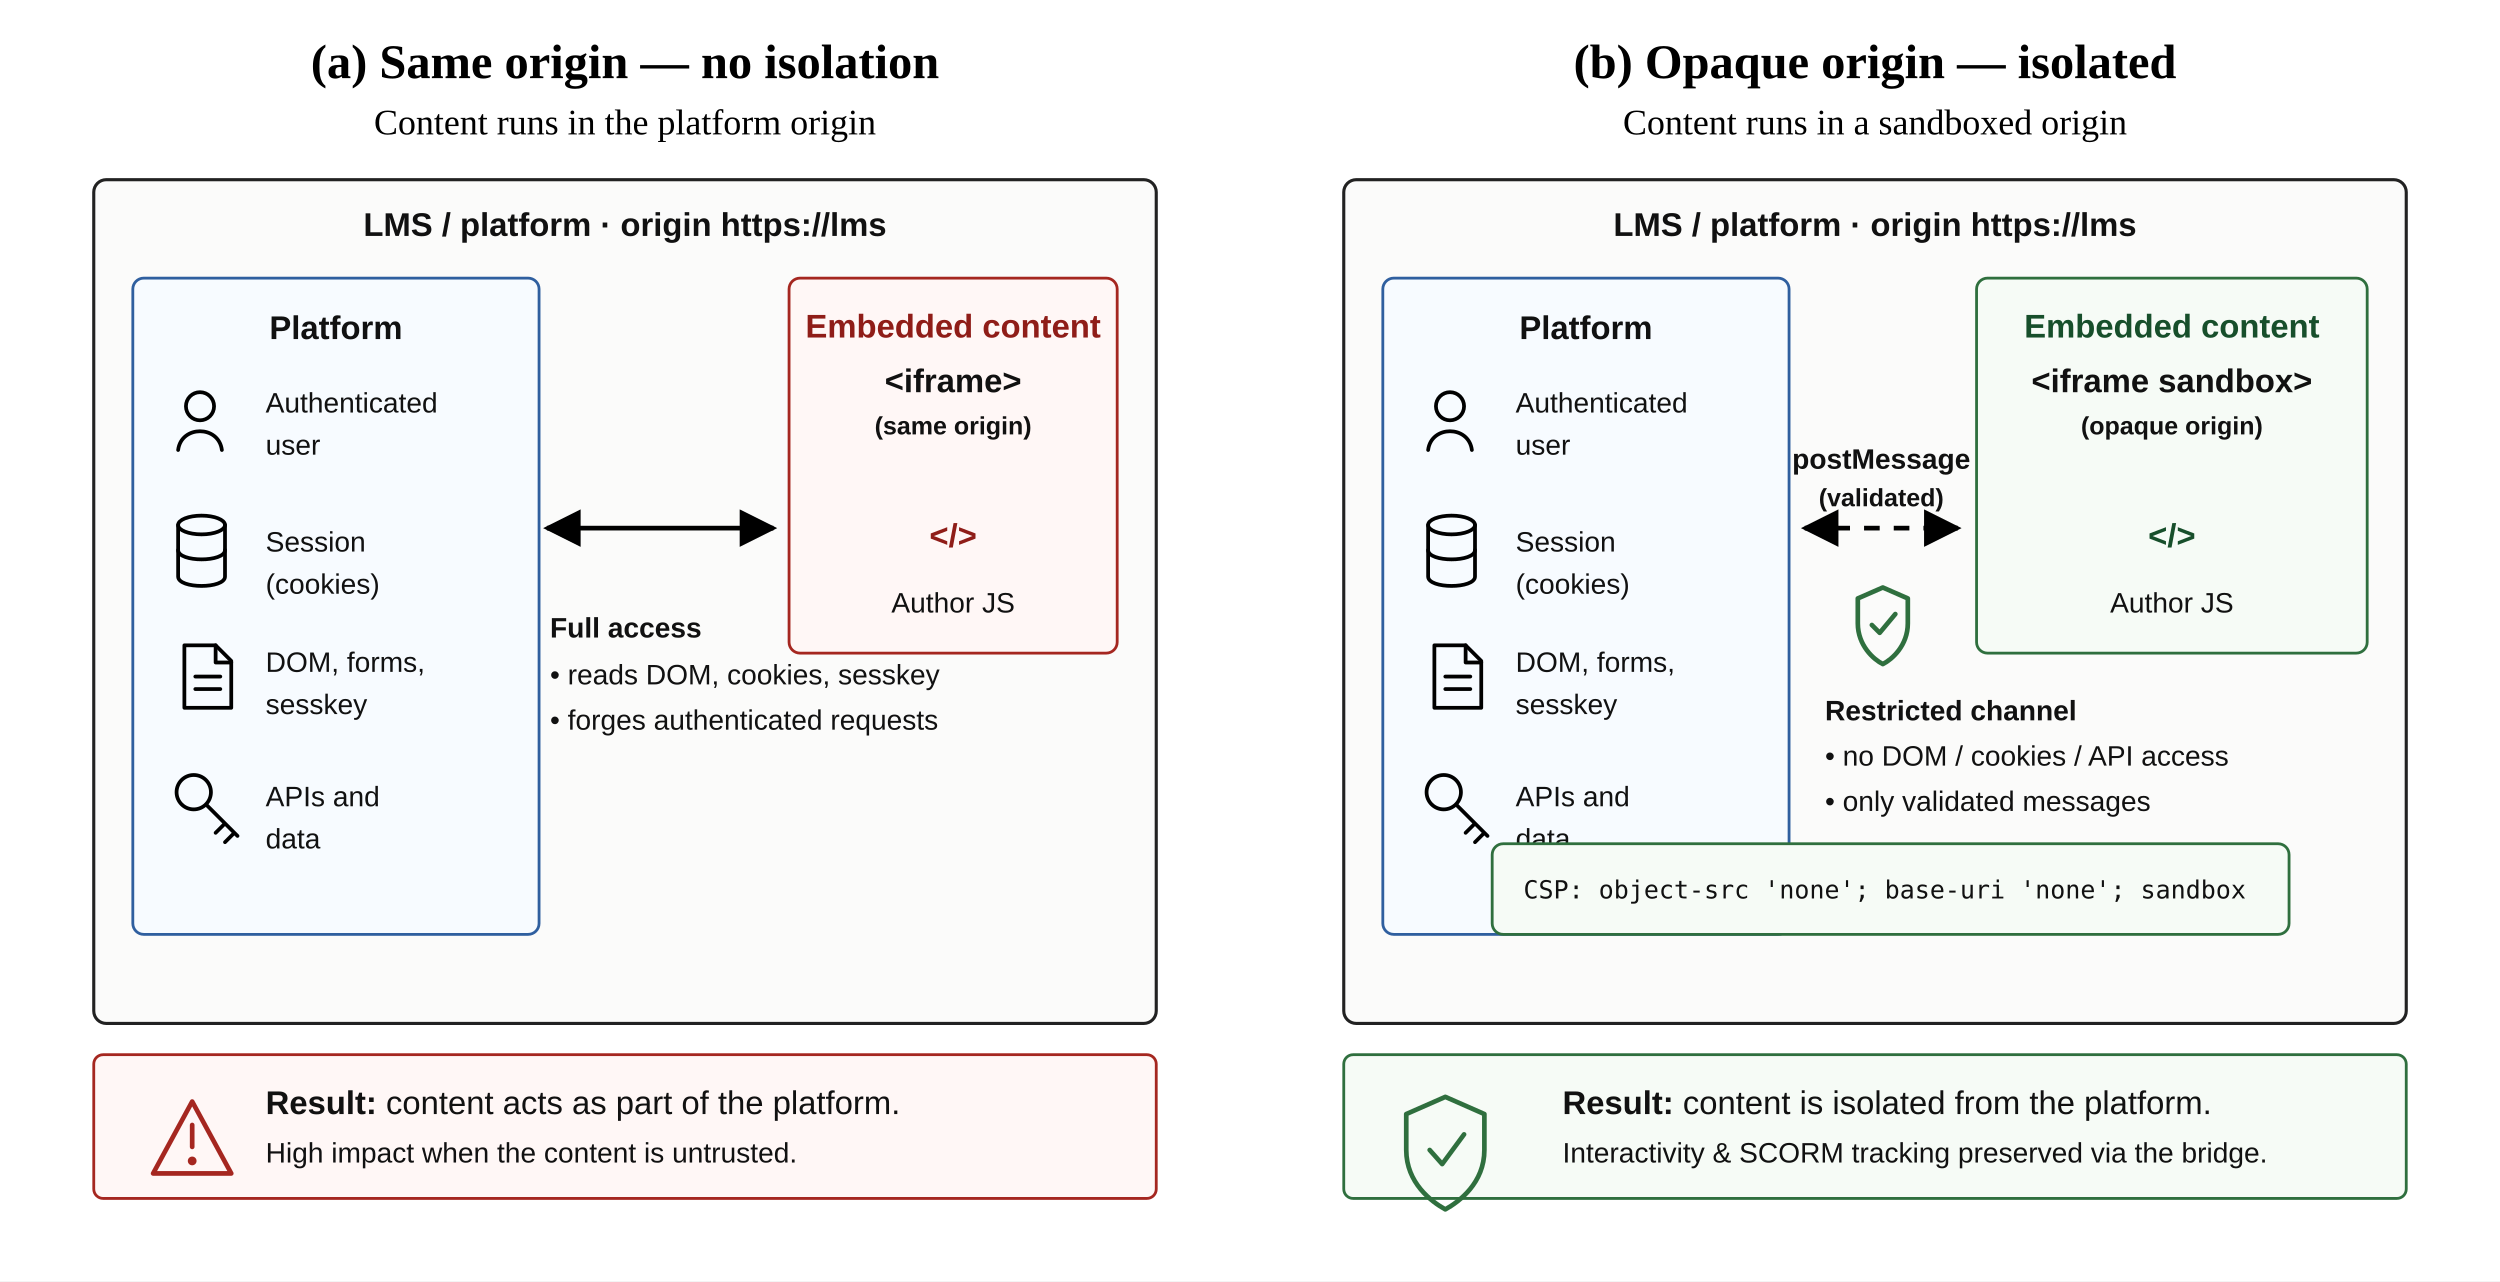
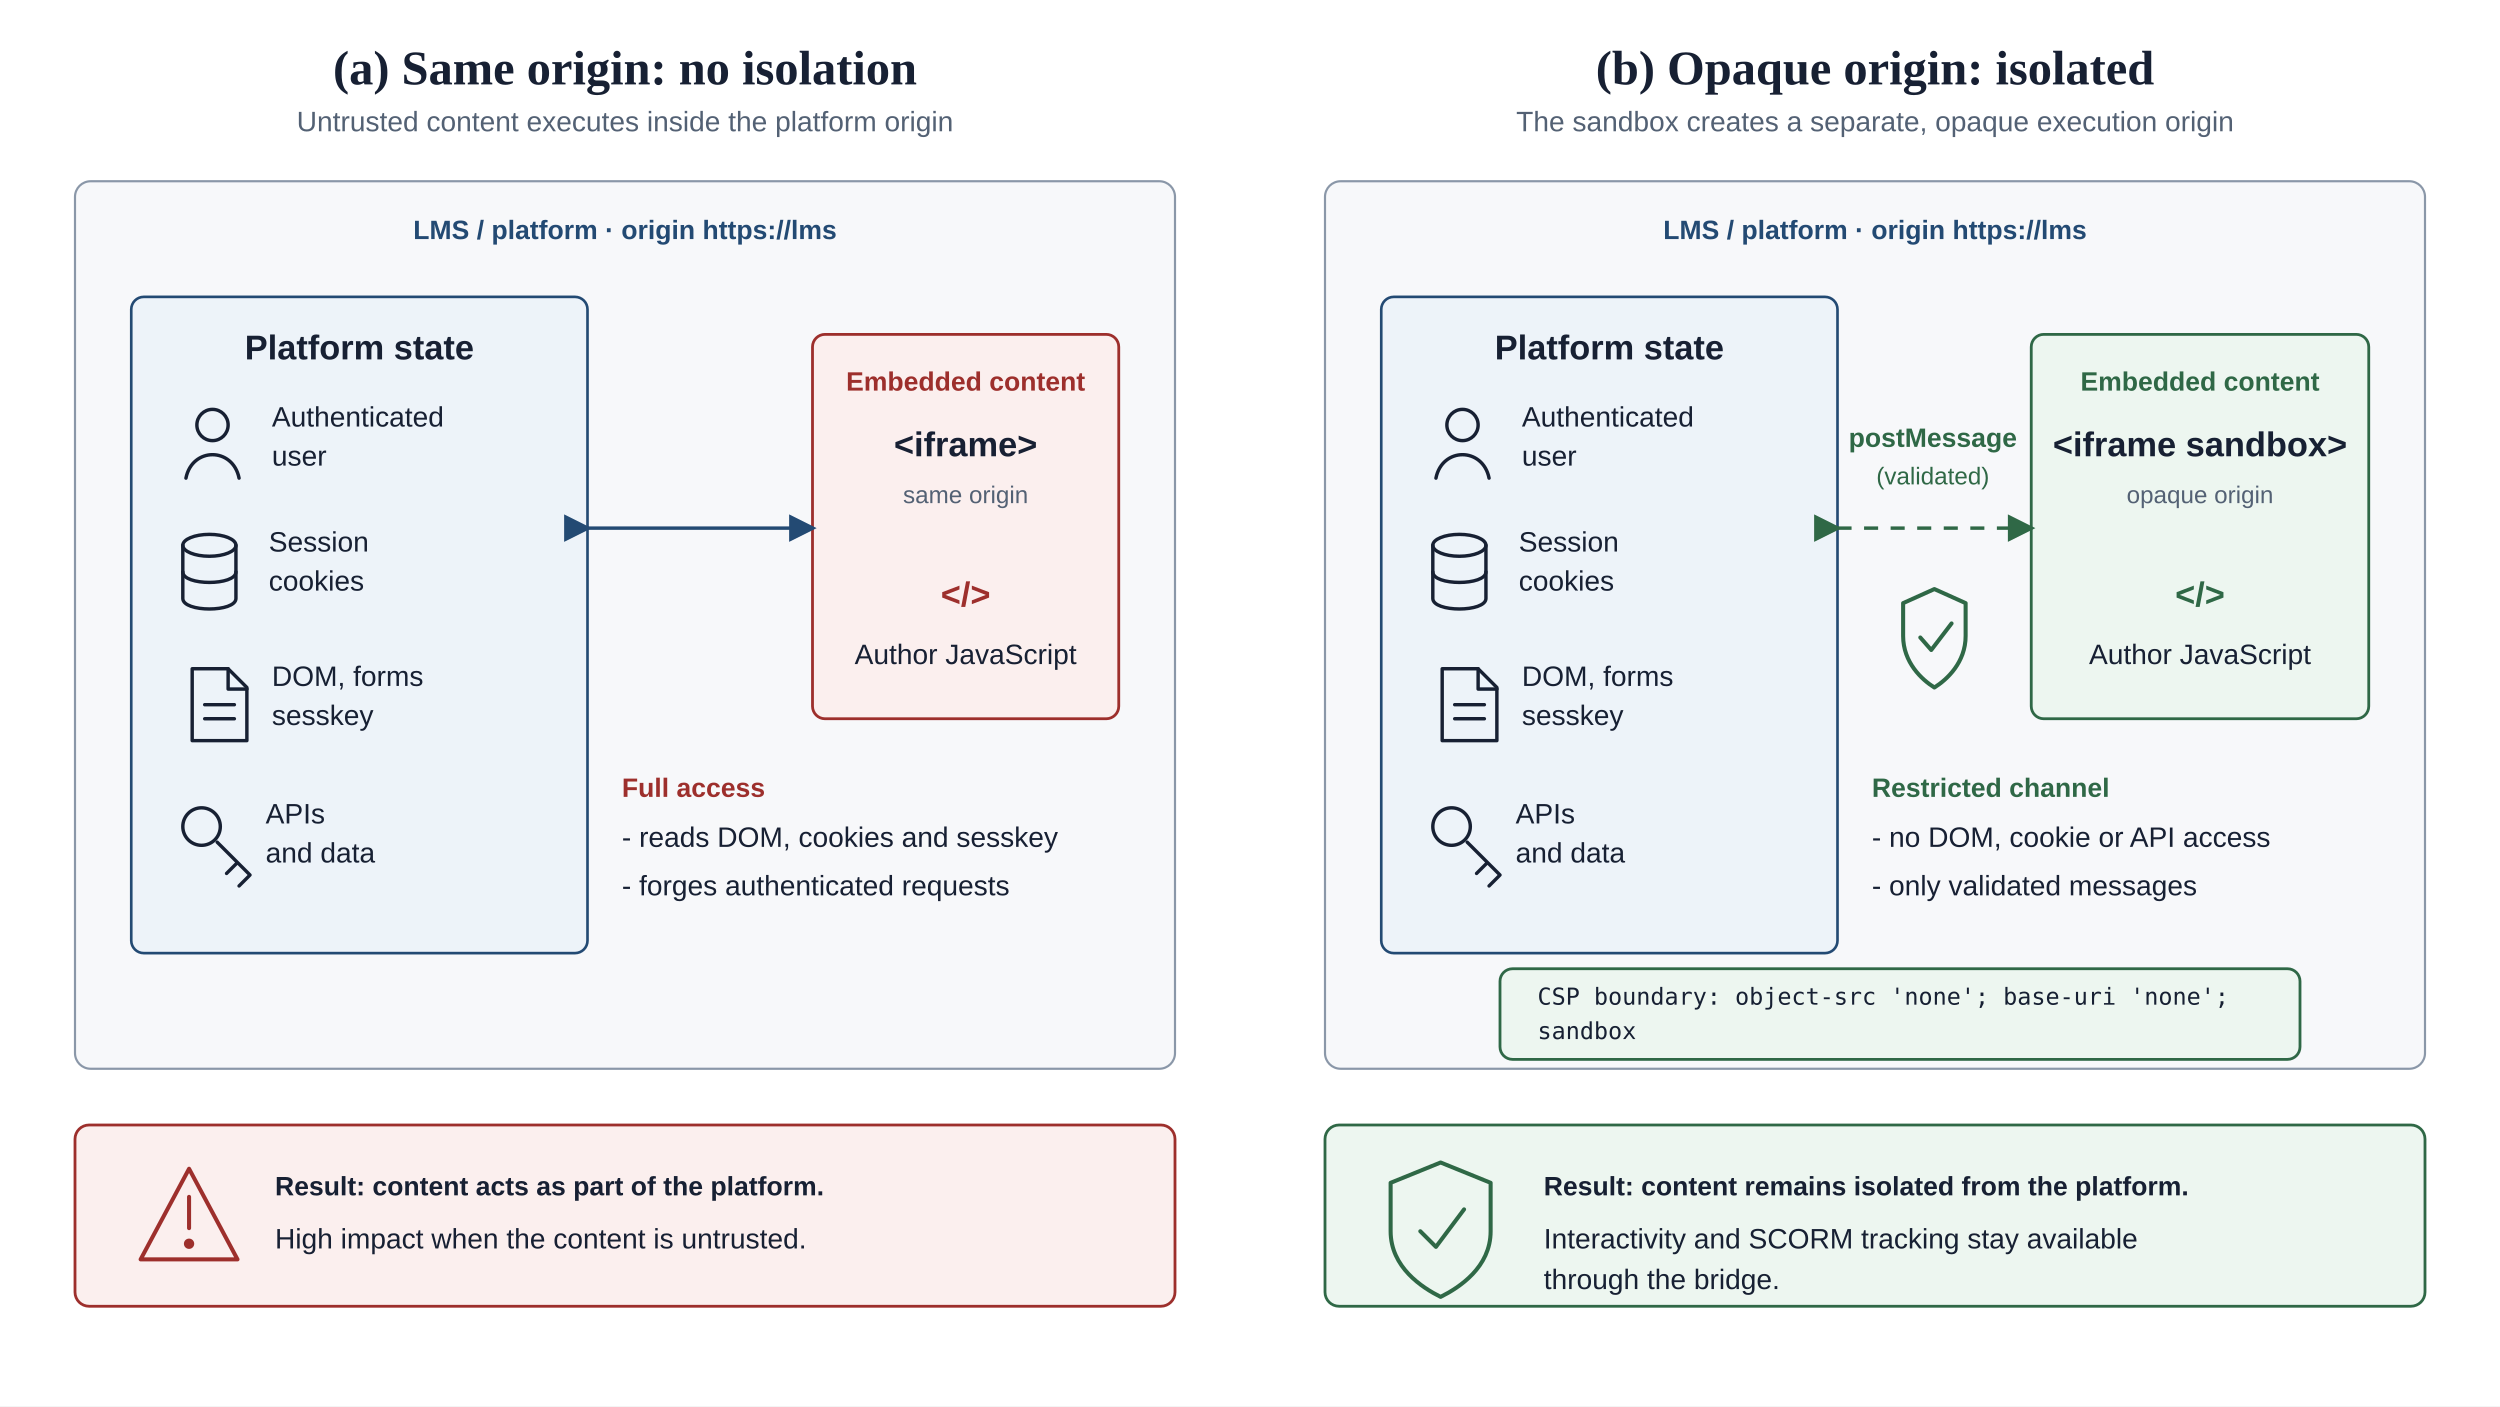
- <svg xmlns="http://www.w3.org/2000/svg" viewBox="0 0 1600 820" role="img" aria-labelledby="t d">
+ <svg xmlns="http://www.w3.org/2000/svg" viewBox="0 0 1600 900" role="img" aria-labelledby="title desc">
  <defs>
    <style>
      .bg{fill:#fff}
-       .panel{fill:#fbfbfa;stroke:#222;stroke-width:2}
-       .platform{fill:#f7fbff;stroke:#2f5f9f;stroke-width:1.8}
-       .danger{fill:#fff7f6;stroke:#a52720;stroke-width:1.8}
-       .safe{fill:#f6fbf6;stroke:#2f6f3e;stroke-width:1.8}
-       .title{font-family:Georgia,'Times New Roman',serif;font-size:31px;font-weight:700;fill:#000}
-       .subtitle{font-family:Georgia,'Times New Roman',serif;font-size:23px;fill:#000}
-       .label{font-family:Arial,Helvetica,sans-serif;font-size:21px;font-weight:700;fill:#111}
-       .text{font-family:Arial,Helvetica,sans-serif;font-size:18px;fill:#111}
-       .small{font-family:Arial,Helvetica,sans-serif;font-size:16px;fill:#111}
-       .mono{font-family:Consolas,Menlo,monospace;font-size:16px;fill:#111}
-       .danger-text{fill:#8f1d18}.safe-text{fill:#174f2b}
-       .arrow{stroke:#000;stroke-width:3;fill:none}
-       .arrow-dashed{stroke:#000;stroke-width:3;fill:none;stroke-dasharray:10 9}
-       .icon-stroke{fill:none;stroke:#000;stroke-width:2.4;stroke-linecap:round;stroke-linejoin:round}
-       .safe-icon{fill:none;stroke:#2f6f3e;stroke-width:3;stroke-linecap:round;stroke-linejoin:round}
-       .danger-icon{fill:none;stroke:#a52720;stroke-width:3;stroke-linecap:round;stroke-linejoin:round}
+       .frame{fill:#ffffff;stroke:#8a97a8;stroke-width:1.6}
+       .panel{fill:#f7f8fa;stroke:#8a97a8;stroke-width:1.4}
+       .lms{fill:#edf3f9;stroke:#234a73;stroke-width:1.7}
+       .risk{fill:#fbefee;stroke:#9d2f2c;stroke-width:1.8}
+       .safe{fill:#edf6f0;stroke:#2f6846;stroke-width:1.8}
+       .media{fill:#fff4e2;stroke:#9a5b16;stroke-width:1.8}
+       .ghost{fill:#f3f5f8;stroke:#8a97a8;stroke-width:1.4;stroke-dasharray:8 6}
+       .title{font-family:Georgia,'Times New Roman',serif;font-size:31px;font-weight:700;fill:#172033}
+       .subtitle{font-family:Arial,Helvetica,sans-serif;font-size:18px;fill:#536174}
+       .h{font-family:Arial,Helvetica,sans-serif;font-size:22px;font-weight:700;fill:#172033}
+       .hSmall{font-family:Arial,Helvetica,sans-serif;font-size:17px;font-weight:700;fill:#172033}
+       .text{font-family:Arial,Helvetica,sans-serif;font-size:18px;fill:#172033}
+       .small{font-family:Arial,Helvetica,sans-serif;font-size:15.5px;fill:#536174}
+       .mono{font-family:Menlo,Consolas,monospace;font-size:15px;fill:#172033}
+       .riskText{fill:#9d2f2c}
+       .safeText{fill:#2f6846}
+       .blueText{fill:#234a73}
+       .amberText{fill:#9a5b16}
+       .line{stroke:#8a97a8;stroke-width:2;fill:none}
+       .arrowBlue{stroke:#234a73;stroke-width:2.2;fill:none}
+       .arrowGreen{stroke:#2f6846;stroke-width:2.2;fill:none}
+       .arrowGray{stroke:#8a97a8;stroke-width:1.8;fill:none;stroke-dasharray:7 6}
+       .icon{fill:none;stroke:#172033;stroke-width:2.2;stroke-linecap:round;stroke-linejoin:round}
+       .iconSafe{fill:none;stroke:#2f6846;stroke-width:2.6;stroke-linecap:round;stroke-linejoin:round}
+       .iconRisk{fill:none;stroke:#9d2f2c;stroke-width:2.6;stroke-linecap:round;stroke-linejoin:round}
+       .pill{fill:#e8edf3;stroke:#c5ced8;stroke-width:1}
+       .pillText{font-family:Arial,Helvetica,sans-serif;font-size:14px;font-weight:700;fill:#172033}
    </style>
-     <marker id="aB" viewBox="0 0 10 10" refX="9" refY="5" markerWidth="8" markerHeight="8" orient="auto-start-reverse">
-       <path d="M0 0L10 5L0 10z" fill="#000" />
+     <marker id="arrowBlue" viewBox="0 0 10 10" refX="8.5" refY="5" markerWidth="8" markerHeight="8" orient="auto">
+       <path d="M0 0L10 5L0 10z" fill="#234a73" />
+     </marker>
+     <marker id="arrowGreen" viewBox="0 0 10 10" refX="8.5" refY="5" markerWidth="8" markerHeight="8" orient="auto">
+       <path d="M0 0L10 5L0 10z" fill="#2f6846" />
+     </marker>
+     <marker id="arrowGray" viewBox="0 0 10 10" refX="8.5" refY="5" markerWidth="8" markerHeight="8" orient="auto">
+       <path d="M0 0L10 5L0 10z" fill="#8a97a8" />
    </marker>
  </defs>
-   <rect class="bg" x="0" y="0" width="1600" height="820" />
-   <text class="title" x="400" y="50" text-anchor="middle">(a) Same origin — no isolation</text>
-   <text class="subtitle" x="400" y="86" text-anchor="middle">Content runs in the platform origin</text>
-   <text class="title" x="1200" y="50" text-anchor="middle">(b) Opaque origin — isolated</text>
-   <text class="subtitle" x="1200" y="86" text-anchor="middle">Content runs in a sandboxed origin</text>
-   <rect class="panel" x="60" y="115" width="680" height="540" rx="8" />
-   <rect class="panel" x="860" y="115" width="680" height="540" rx="8" />
-   <text class="label" x="400" y="151" text-anchor="middle">LMS / platform · origin https://lms</text>
-   <text class="label" x="1200" y="151" text-anchor="middle">LMS / platform · origin https://lms</text>
-   <rect class="platform" x="85" y="178" width="260" height="420" rx="7" />
-   <text class="label" x="215" y="217" text-anchor="middle">Platform</text>
-   <g transform="translate(113 250)">
-     <circle class="icon-stroke" cx="15" cy="10" r="9" />
-     <path class="icon-stroke" d="M1 38C3 22 27 22 29 38" />
+   <rect class="bg" x="0" y="0" width="1600" height="900" />
+   <text class="title" x="400" y="54" text-anchor="middle">(a) Same origin: no isolation</text>
+   <text class="subtitle" x="400" y="84" text-anchor="middle">Untrusted content executes inside the platform origin</text>
+   <text class="title" x="1200" y="54" text-anchor="middle">(b) Opaque origin: isolated</text>
+   <text class="subtitle" x="1200" y="84" text-anchor="middle">The sandbox creates a separate, opaque execution origin</text>
+   <rect class="panel" x="48" y="116" width="704" height="568" rx="10" />
+   <rect class="panel" x="848" y="116" width="704" height="568" rx="10" />
+   <text class="hSmall blueText" x="400" y="153" text-anchor="middle">LMS / platform · origin https://lms</text>
+   <text class="hSmall blueText" x="1200" y="153" text-anchor="middle">LMS / platform · origin https://lms</text>
+   <rect class="lms" x="84" y="190" width="292" height="420" rx="8" />
+   <text class="h" x="230" y="230" text-anchor="middle">Platform state</text>
+   <g transform="translate(116 258)">
+     <circle class="icon" cx="20" cy="14" r="10" />
+     <path class="icon" d="M3 48C7 28 33 28 37 48" />
+     <text class="text" x="58" y="15" text-anchor="start">Authenticated</text>
+     <text class="text" x="58" y="40" text-anchor="start">user</text>
  </g>
-   <text class="text" x="170" y="264">Authenticated</text>
-   <text class="text" x="170" y="291">user</text>
-   <g transform="translate(111 328)">
-     <ellipse class="icon-stroke" cx="18" cy="8" rx="15" ry="6" />
-     <path class="icon-stroke" d="M3 8V41C3 49 33 49 33 41V8" />
-     <path class="icon-stroke" d="M3 24C3 32 33 32 33 24" />
+   <g transform="translate(114 338)">
+     <ellipse class="icon" cx="20" cy="11" rx="17" ry="7" />
+     <path class="icon" d="M3 11V45C3 54 37 54 37 45V11" />
+     <path class="icon" d="M3 28C3 37 37 37 37 28" />
+     <text class="text" x="58" y="15" text-anchor="start">Session</text>
+     <text class="text" x="58" y="40" text-anchor="start">cookies</text>
  </g>
-   <text class="text" x="170" y="353">Session</text>
-   <text class="text" x="170" y="380">(cookies)</text>
-   <g transform="translate(114 411)">
-     <path class="icon-stroke" d="M4 2H24L34 12V42H4Z" />
-     <path class="icon-stroke" d="M24 2V13H34" />
-     <path class="icon-stroke" d="M11 22H27M11 30H27" />
+   <g transform="translate(116 424)">
+     <path class="icon" d="M7 4H30L42 16V50H7Z" />
+     <path class="icon" d="M30 4V17H42" />
+     <path class="icon" d="M15 27H34M15 36H34" />
+     <text class="text" x="58" y="15" text-anchor="start">DOM, forms</text>
+     <text class="text" x="58" y="40" text-anchor="start">sesskey</text>
  </g>
-   <text class="text" x="170" y="430">DOM, forms,</text>
-   <text class="text" x="170" y="457">sesskey</text>
-   <g transform="translate(110 493)">
-     <circle class="icon-stroke" cx="14" cy="14" r="11" />
-     <path class="icon-stroke" d="M22 22L42 42M34 34L28 40M40 40L34 46" />
+   <g transform="translate(112 512)">
+     <circle class="icon" cx="17" cy="17" r="12" />
+     <path class="icon" d="M27 27L48 48M40 40L33 47M48 48L41 55" />
+     <text class="text" x="58" y="15" text-anchor="start">APIs</text>
+     <text class="text" x="58" y="40" text-anchor="start">and data</text>
  </g>
-   <text class="text" x="170" y="516">APIs and</text>
-   <text class="text" x="170" y="543">data</text>
-   <rect class="danger" x="505" y="178" width="210" height="240" rx="7" />
-   <text class="label danger-text" x="610" y="216" text-anchor="middle">Embedded content</text>
-   <text class="label" x="610" y="251" text-anchor="middle">&lt;iframe&gt;</text>
-   <text class="small" x="610" y="278" text-anchor="middle" font-weight="700">(same origin)</text>
-   <text class="label danger-text" x="610" y="350" text-anchor="middle" font-size="48">&lt;/&gt;</text>
-   <text class="text" x="610" y="392" text-anchor="middle">Author JS</text>
-   <path class="arrow" d="M350 338H495" marker-start="url(#aB)" marker-end="url(#aB)" />
-   <text class="text" x="352" y="408" font-weight="700">Full access</text>
-   <text class="text" x="352" y="438">• reads DOM, cookies, sesskey</text>
-   <text class="text" x="352" y="467">• forges authenticated requests</text>
-   <rect class="danger" x="60" y="675" width="680" height="92" rx="6" />
-   <g transform="translate(98 705)">
-     <path class="danger-icon" d="M25 0L50 46H0Z" />
-     <path class="danger-icon" d="M25 15V29" />
-     <circle fill="#a52720" cx="25" cy="38" r="2.8" />
+   <rect class="risk" x="520" y="214" width="196" height="246" rx="8" />
+   <text class="hSmall riskText" x="618" y="250" text-anchor="middle">Embedded content</text>
+   <text class="h" x="618" y="292" text-anchor="middle">&lt;iframe&gt;</text>
+   <text class="small" x="618" y="322" text-anchor="middle">same origin</text>
+   <text class="h riskText" x="618" y="388" text-anchor="middle" font-size="42">&lt;/&gt;</text>
+   <text class="text" x="618" y="425" text-anchor="middle">Author JavaScript</text>
+   <path class="arrowBlue" d="M376 338H520" marker-start="url(#arrowBlue)" marker-end="url(#arrowBlue)" />
+   <text class="hSmall riskText" x="398" y="510">Full access</text>
+   <text class="text" x="398" y="542" text-anchor="start">- reads DOM, cookies and sesskey</text>
+   <text class="text" x="398" y="573" text-anchor="start">- forges authenticated requests</text>
+   <rect class="risk" x="48" y="720" width="704" height="116" rx="9" />
+   <g transform="translate(88 744)">
+     <path class="iconRisk" d="M33 4L64 62H2Z" />
+     <path class="iconRisk" d="M33 22V42" />
+     <circle fill="#9d2f2c" cx="33" cy="52" r="3.3" />
  </g>
-   <text class="label" x="170" y="713">Result: <tspan font-weight="400">content acts as part of the platform.</tspan>
-   </text>
-   <text class="text" x="170" y="744">High impact when the content is untrusted.</text>
-   <rect class="platform" x="885" y="178" width="260" height="420" rx="7" />
-   <text class="label" x="1015" y="217" text-anchor="middle">Platform</text>
-   <g transform="translate(913 250)">
-     <circle class="icon-stroke" cx="15" cy="10" r="9" />
-     <path class="icon-stroke" d="M1 38C3 22 27 22 29 38" />
+   <text class="hSmall" x="176" y="765">Result: content acts as part of the platform.</text>
+   <text class="text" x="176" y="799">High impact when the content is untrusted.</text>
+   <rect class="lms" x="884" y="190" width="292" height="420" rx="8" />
+   <text class="h" x="1030" y="230" text-anchor="middle">Platform state</text>
+   <g transform="translate(916 258)">
+     <circle class="icon" cx="20" cy="14" r="10" />
+     <path class="icon" d="M3 48C7 28 33 28 37 48" />
+     <text class="text" x="58" y="15" text-anchor="start">Authenticated</text>
+     <text class="text" x="58" y="40" text-anchor="start">user</text>
  </g>
-   <text class="text" x="970" y="264">Authenticated</text>
-   <text class="text" x="970" y="291">user</text>
-   <g transform="translate(911 328)">
-     <ellipse class="icon-stroke" cx="18" cy="8" rx="15" ry="6" />
-     <path class="icon-stroke" d="M3 8V41C3 49 33 49 33 41V8" />
-     <path class="icon-stroke" d="M3 24C3 32 33 32 33 24" />
+   <g transform="translate(914 338)">
+     <ellipse class="icon" cx="20" cy="11" rx="17" ry="7" />
+     <path class="icon" d="M3 11V45C3 54 37 54 37 45V11" />
+     <path class="icon" d="M3 28C3 37 37 37 37 28" />
+     <text class="text" x="58" y="15" text-anchor="start">Session</text>
+     <text class="text" x="58" y="40" text-anchor="start">cookies</text>
  </g>
-   <text class="text" x="970" y="353">Session</text>
-   <text class="text" x="970" y="380">(cookies)</text>
-   <g transform="translate(914 411)">
-     <path class="icon-stroke" d="M4 2H24L34 12V42H4Z" />
-     <path class="icon-stroke" d="M24 2V13H34" />
-     <path class="icon-stroke" d="M11 22H27M11 30H27" />
+   <g transform="translate(916 424)">
+     <path class="icon" d="M7 4H30L42 16V50H7Z" />
+     <path class="icon" d="M30 4V17H42" />
+     <path class="icon" d="M15 27H34M15 36H34" />
+     <text class="text" x="58" y="15" text-anchor="start">DOM, forms</text>
+     <text class="text" x="58" y="40" text-anchor="start">sesskey</text>
  </g>
-   <text class="text" x="970" y="430">DOM, forms,</text>
-   <text class="text" x="970" y="457">sesskey</text>
-   <g transform="translate(910 493)">
-     <circle class="icon-stroke" cx="14" cy="14" r="11" />
-     <path class="icon-stroke" d="M22 22L42 42M34 34L28 40M40 40L34 46" />
+   <g transform="translate(912 512)">
+     <circle class="icon" cx="17" cy="17" r="12" />
+     <path class="icon" d="M27 27L48 48M40 40L33 47M48 48L41 55" />
+     <text class="text" x="58" y="15" text-anchor="start">APIs</text>
+     <text class="text" x="58" y="40" text-anchor="start">and data</text>
  </g>
-   <text class="text" x="970" y="516">APIs and</text>
-   <text class="text" x="970" y="543">data</text>
-   <rect class="safe" x="1265" y="178" width="250" height="240" rx="7" />
-   <text class="label safe-text" x="1390" y="216" text-anchor="middle">Embedded content</text>
-   <text class="label" x="1390" y="251" text-anchor="middle">&lt;iframe sandbox&gt;</text>
-   <text class="small" x="1390" y="278" text-anchor="middle" font-weight="700">(opaque origin)</text>
-   <text class="label safe-text" x="1390" y="350" text-anchor="middle" font-size="48">&lt;/&gt;</text>
-   <text class="text" x="1390" y="392" text-anchor="middle">Author JS</text>
-   <path class="arrow-dashed" d="M1155 338H1253" marker-start="url(#aB)" marker-end="url(#aB)" />
-   <text class="text" x="1204" y="300" text-anchor="middle" font-weight="700">postMessage</text>
-   <text class="small" x="1204" y="324" text-anchor="middle" font-weight="700">(validated)</text>
-   <g transform="translate(1187 374)">
-     <path class="safe-icon" d="M18 2L34 9V25C34 39 24 48 18 51C12 48 2 39 2 25V9Z" />
-     <path class="safe-icon" d="M11 26L16 31L26 19" />
+   <rect class="safe" x="1300" y="214" width="216" height="246" rx="8" />
+   <text class="hSmall safeText" x="1408" y="250" text-anchor="middle">Embedded content</text>
+   <text class="h" x="1408" y="292" text-anchor="middle">&lt;iframe sandbox&gt;</text>
+   <text class="small" x="1408" y="322" text-anchor="middle">opaque origin</text>
+   <text class="h safeText" x="1408" y="388" text-anchor="middle" font-size="42">&lt;/&gt;</text>
+   <text class="text" x="1408" y="425" text-anchor="middle">Author JavaScript</text>
+   <path class="arrowGreen" d="M1176 338H1300" stroke-dasharray="9 8" marker-start="url(#arrowGreen)" marker-end="url(#arrowGreen)" />
+   <text class="hSmall safeText" x="1237" y="286" text-anchor="middle">postMessage</text>
+   <text class="small safeText" x="1237" y="310" text-anchor="middle">(validated)</text>
+   <g transform="translate(1216 374)">
+     <path class="iconSafe" d="M22 3L42 12V33C42 50 30 61 22 66C14 61 2 50 2 33V12Z" />
+     <path class="iconSafe" d="M13 34L20 42L33 25" />
  </g>
-   <text class="text" x="1168" y="461" font-weight="700">Restricted channel</text>
-   <text class="text" x="1168" y="490">• no DOM / cookies / API access</text>
-   <text class="text" x="1168" y="519">• only validated messages</text>
-   <rect class="safe" x="955" y="540" width="510" height="58" rx="7" />
-   <text class="mono" x="975" y="575">CSP: object-src 'none'; base-uri 'none'; sandbox</text>
-   <rect class="safe" x="860" y="675" width="680" height="92" rx="6" />
-   <g transform="translate(900 702)">
-     <path class="safe-icon" d="M25 0L50 11V34C50 55 34 67 25 72C16 67 0 55 0 34V11Z" />
-     <path class="safe-icon" d="M15 34L23 43L37 24" />
+   <text class="hSmall safeText" x="1198" y="510">Restricted channel</text>
+   <text class="text" x="1198" y="542" text-anchor="start">- no DOM, cookie or API access</text>
+   <text class="text" x="1198" y="573" text-anchor="start">- only validated messages</text>
+   <rect class="safe" x="960" y="620" width="512" height="58" rx="8" />
+   <text class="mono" x="984" y="643">CSP boundary: object-src 'none'; base-uri 'none';</text>
+   <text class="mono" x="984" y="665">sandbox</text>
+   <rect class="safe" x="848" y="720" width="704" height="116" rx="9" />
+   <g transform="translate(888 740)">
+     <path class="iconSafe" d="M34 4L66 17V48C66 71 46 84 34 90C22 84 2 71 2 48V17Z" />
+     <path class="iconSafe" d="M21 48L31 58L49 34" />
  </g>
-   <text class="label" x="1000" y="713">Result: <tspan font-weight="400">content is isolated from the platform.</tspan>
-   </text>
-   <text class="text" x="1000" y="744">Interactivity &amp; SCORM tracking preserved via the bridge.</text>
+   <text class="hSmall" x="988" y="765">Result: content remains isolated from the platform.</text>
+   <text class="text" x="988" y="799" text-anchor="start">Interactivity and SCORM tracking stay available</text>
+   <text class="text" x="988" y="825" text-anchor="start">through the bridge.</text>
</svg>
